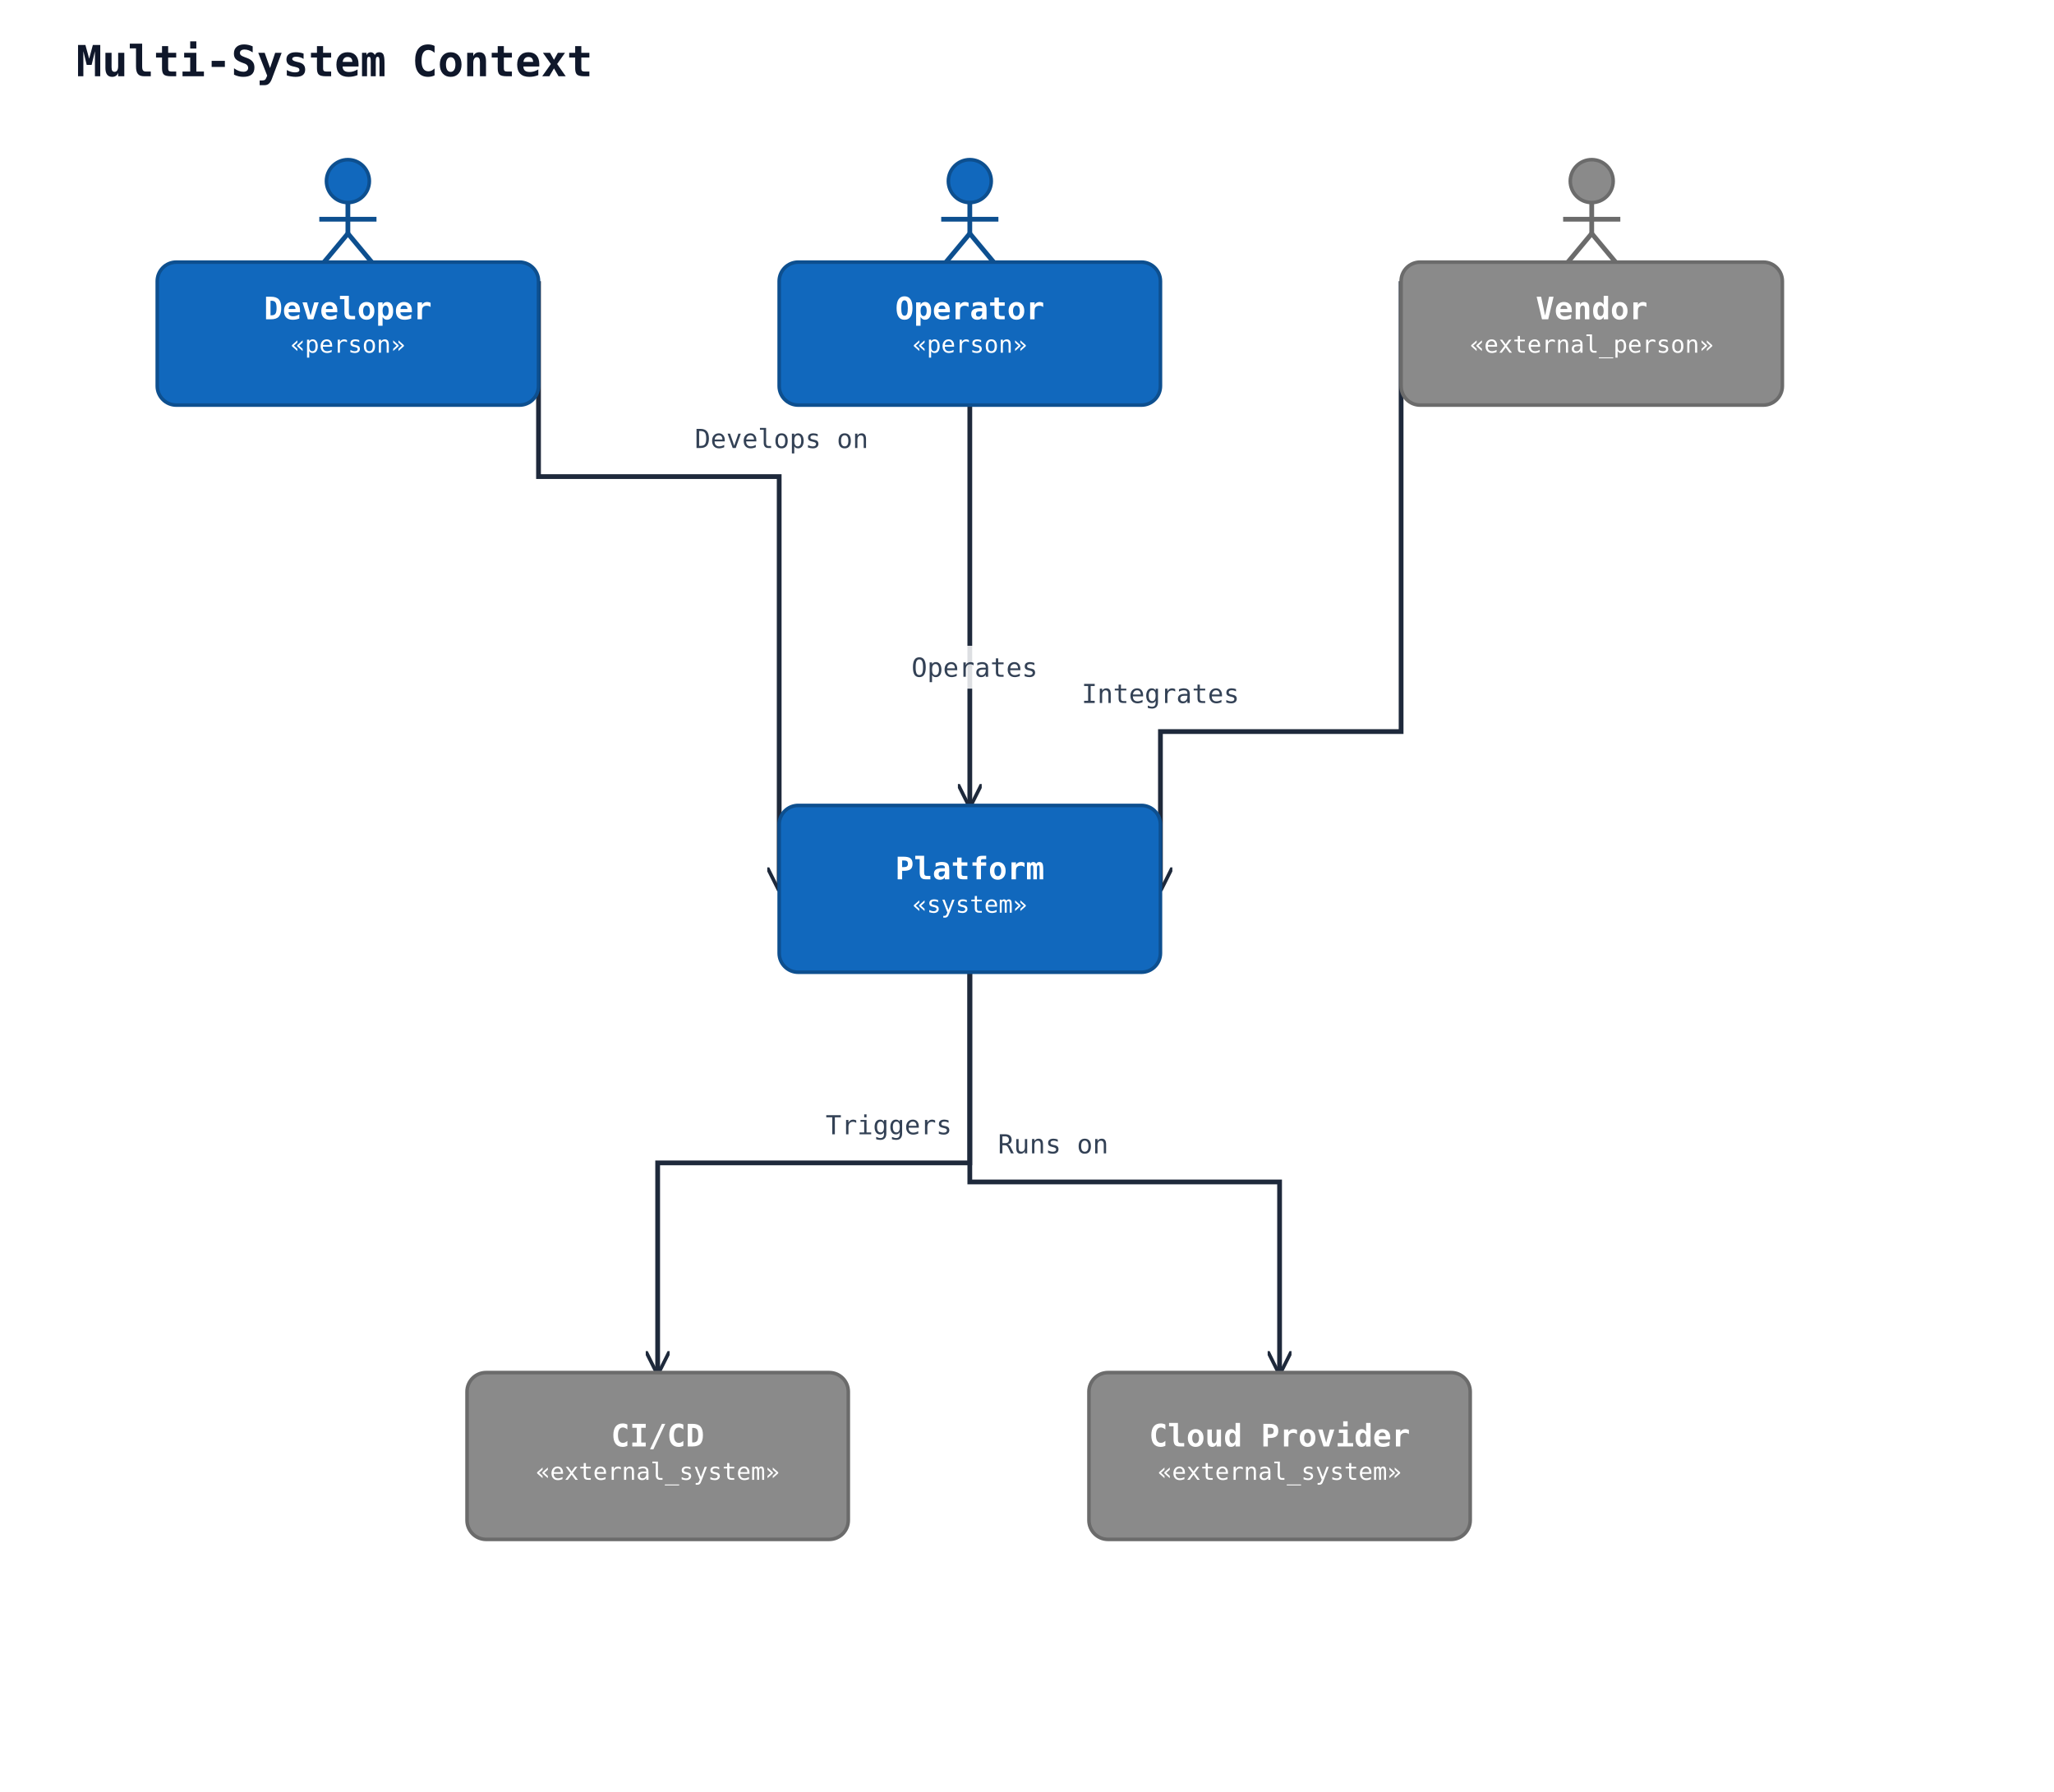
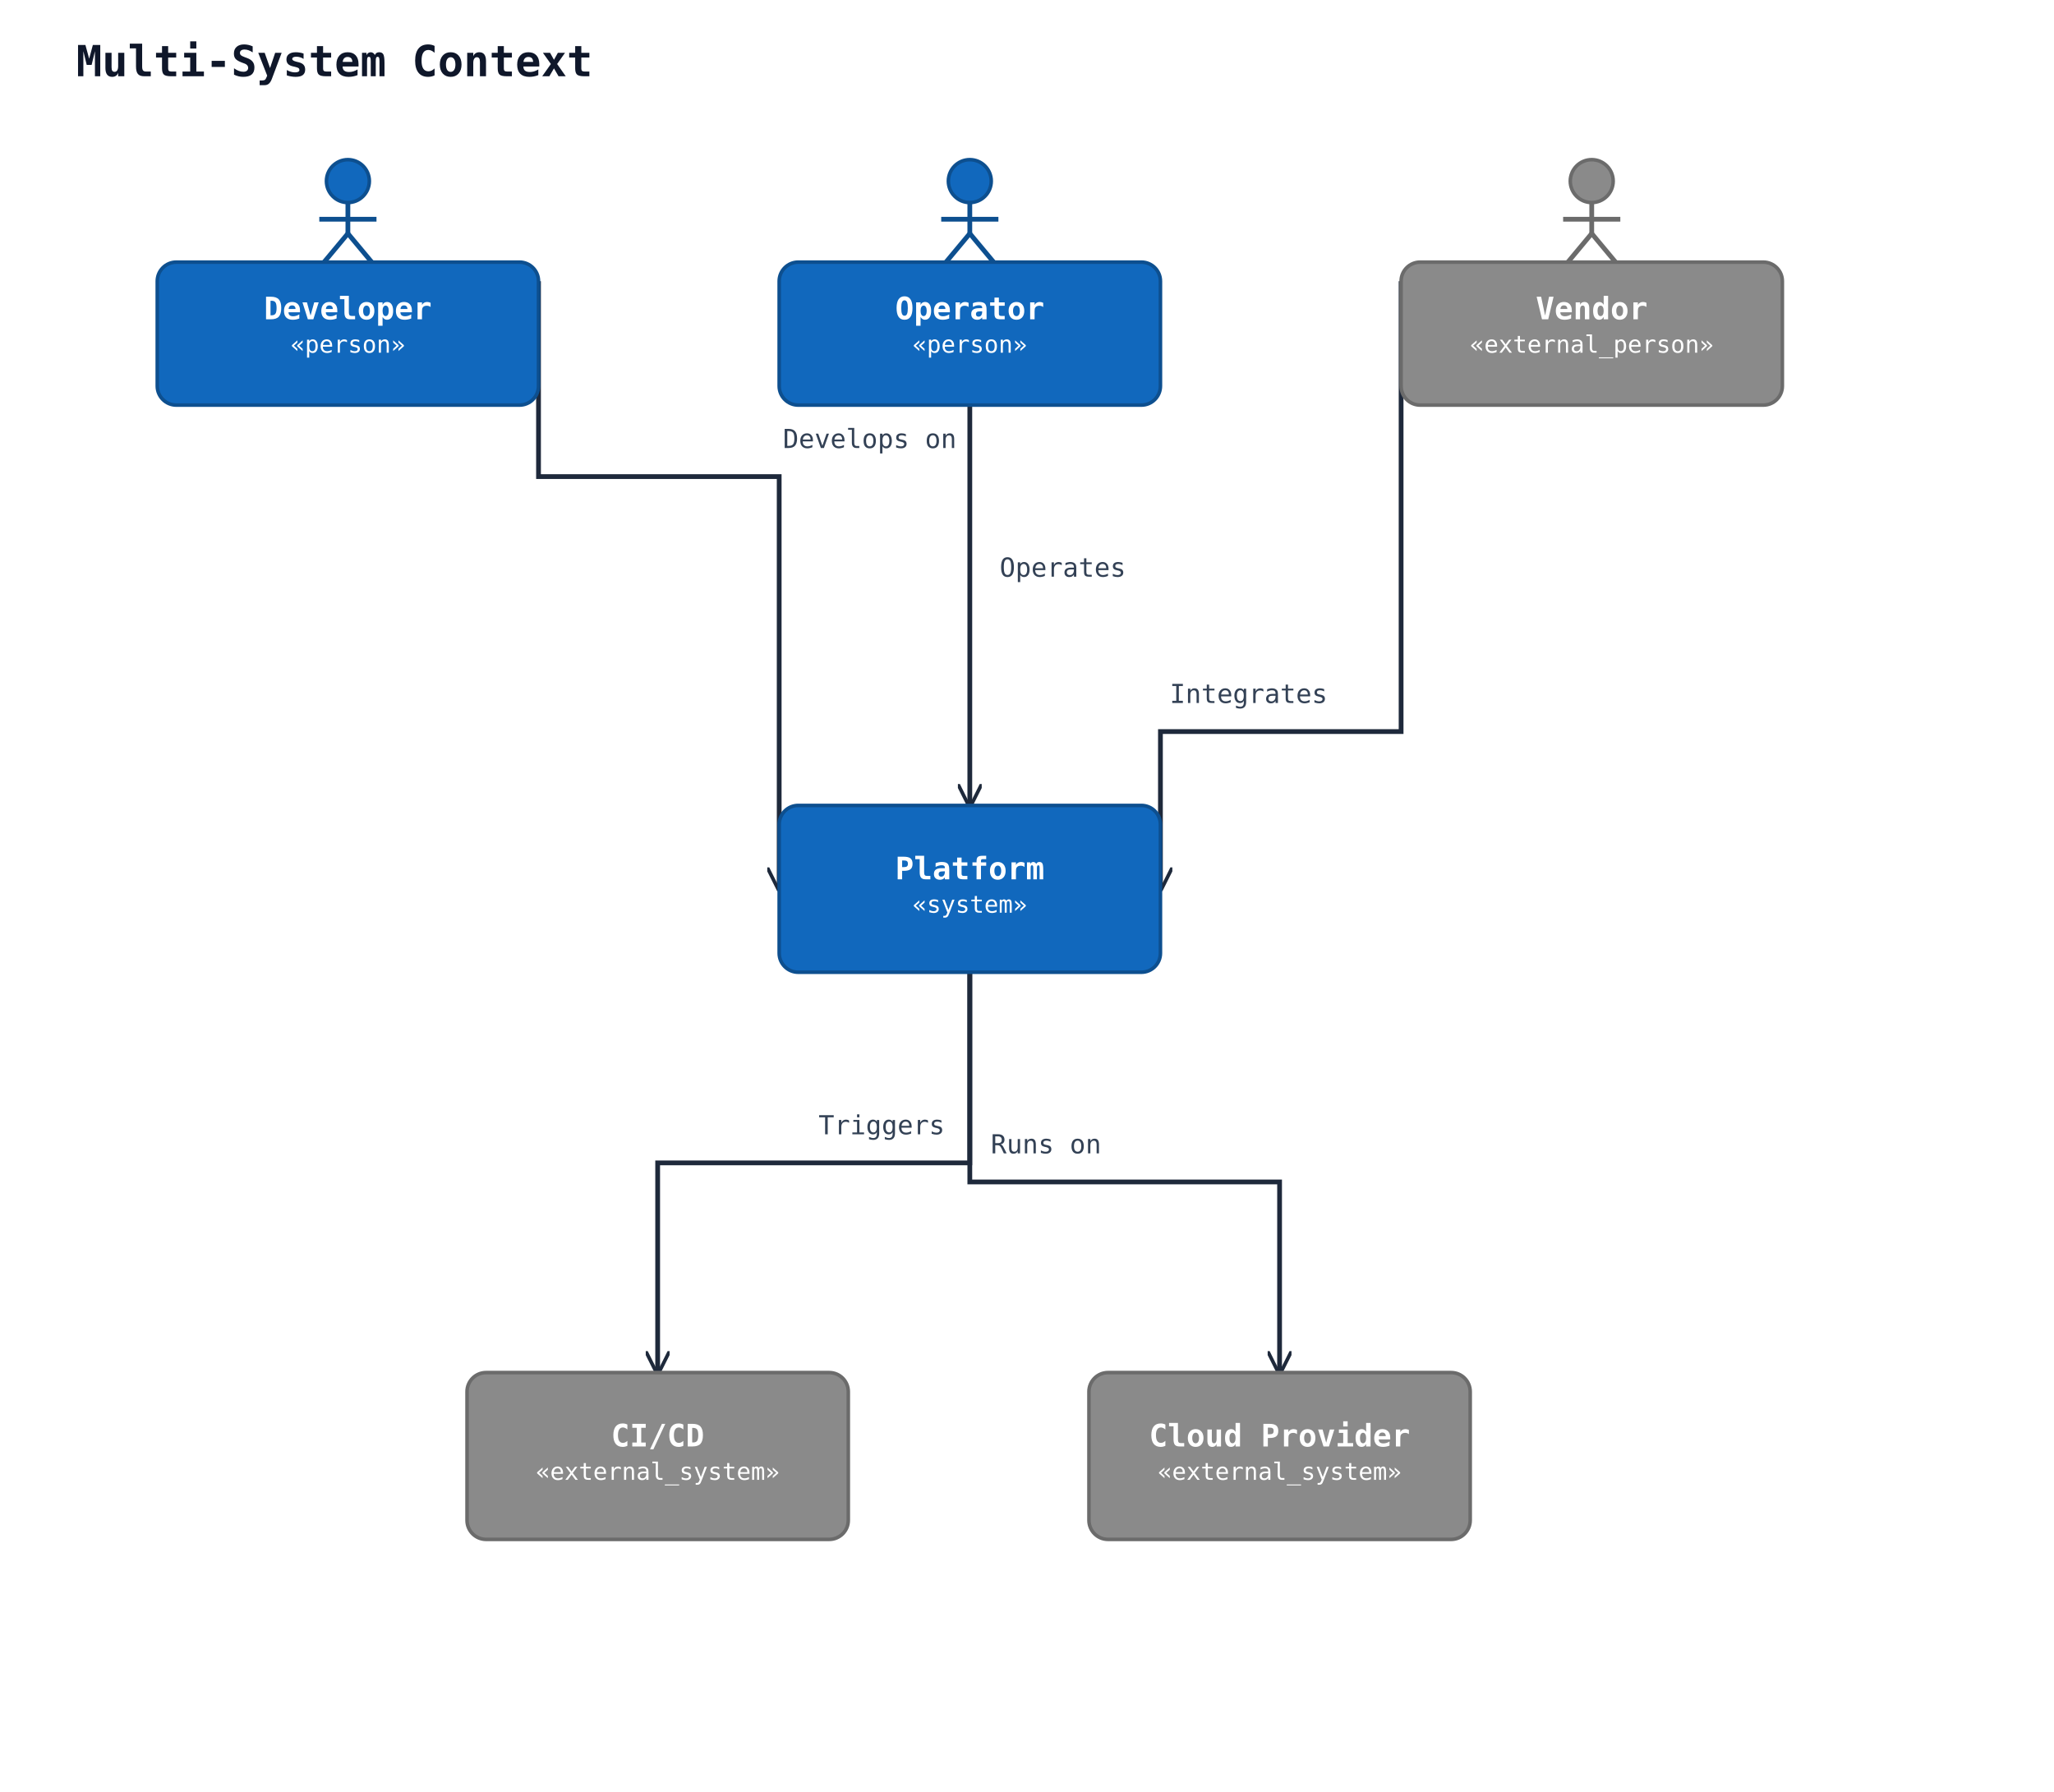
<svg xmlns="http://www.w3.org/2000/svg" width="862" height="752" viewBox="0 0 862 752" data-orientation="TopToBottom">
  <rect width="100%" height="100%" fill="#ffffff" />
  <defs>
    <marker id="arrow-open" viewBox="0 0 10 10" refX="9" refY="5" markerWidth="10" markerHeight="10" markerUnits="userSpaceOnUse" orient="auto-start-reverse">
      <path d="M0,0 L10,5 L0,10" fill="none" stroke="#1e293b" stroke-width="1.5" />
    </marker>
    <marker id="arrow-triangle" viewBox="0 0 16 16" refX="15" refY="8" markerWidth="16" markerHeight="16" markerUnits="userSpaceOnUse" orient="auto-start-reverse">
      <polygon points="0,1 14,8 0,15" fill="#ffffff" stroke="#1e293b" stroke-width="1.5" fill-rule="nonzero" />
    </marker>
    <marker id="arrow-diamond-filled" viewBox="0 0 14 10" refX="13" refY="5" markerWidth="14" markerHeight="10" markerUnits="userSpaceOnUse" orient="auto-start-reverse">
      <path d="M0,5 L7,0 L14,5 L7,10 z" fill="#1e293b" stroke="#1e293b" stroke-width="1" />
    </marker>
    <marker id="arrow-diamond-open" viewBox="0 0 14 10" refX="13" refY="5" markerWidth="14" markerHeight="10" markerUnits="userSpaceOnUse" orient="auto-start-reverse">
      <path d="M0,5 L7,0 L14,5 L7,10 z" fill="#ffffff" stroke="#1e293b" stroke-width="1" />
    </marker>
  </defs>
  <defs>
    <marker id="arrow-triangle-filled" viewBox="0 0 12 12" refX="11" refY="6" markerWidth="12" markerHeight="12" markerUnits="userSpaceOnUse" orient="auto-start-reverse">
      <polygon points="0,0 12,6 0,12" fill="#1e293b" stroke="#1e293b" stroke-width="1.5" />
    </marker>
    <marker id="arrow-box-filled" viewBox="0 0 12 12" refX="11" refY="6" markerWidth="12" markerHeight="12" markerUnits="userSpaceOnUse" orient="auto-start-reverse">
      <rect x="2" y="2" width="8" height="8" fill="#1e293b" stroke="#1e293b" stroke-width="1.5" />
    </marker>
    <marker id="arrow-plus" viewBox="0 0 12 12" refX="11" refY="6" markerWidth="12" markerHeight="12" markerUnits="userSpaceOnUse" orient="auto-start-reverse">
      <path d="M6,1 L6,11 M1,6 L11,6" fill="none" stroke="#1e293b" stroke-width="1.8" stroke-linecap="round" />
    </marker>
    <marker id="arrow-cross" viewBox="0 0 12 12" refX="11" refY="6" markerWidth="12" markerHeight="12" markerUnits="userSpaceOnUse" orient="auto-start-reverse">
      <path d="M2,2 L10,10 M10,2 L2,10" fill="none" stroke="#1e293b" stroke-width="1.8" stroke-linecap="round" />
    </marker>
    <marker id="arrow-bracket-open" viewBox="0 0 12 14" refX="11" refY="7" markerWidth="12" markerHeight="14" markerUnits="userSpaceOnUse" orient="auto-start-reverse">
      <path d="M10,1 L4,1 L4,13 L10,13" fill="none" stroke="#1e293b" stroke-width="1.8" stroke-linecap="round" stroke-linejoin="round" />
    </marker>
    <marker id="arrow-circle-open" viewBox="0 0 12 12" refX="11" refY="6" markerWidth="12" markerHeight="12" markerUnits="userSpaceOnUse" orient="auto-start-reverse">
      <circle cx="6" cy="6" r="4" fill="#ffffff" stroke="#1e293b" stroke-width="1.5" />
    </marker>
    <marker id="arrow-circle-filled" viewBox="0 0 12 12" refX="11" refY="6" markerWidth="12" markerHeight="12" markerUnits="userSpaceOnUse" orient="auto-start-reverse">
      <circle cx="6" cy="6" r="4" fill="#1e293b" stroke="#1e293b" stroke-width="1.5" />
    </marker>
    <marker id="arrow-double-open" viewBox="0 0 16 12" refX="15" refY="6" markerWidth="16" markerHeight="12" markerUnits="userSpaceOnUse" orient="auto-start-reverse">
      <path d="M0,1 L8,6 L0,11 M7,1 L15,6 L7,11" fill="none" stroke="#1e293b" stroke-width="1.5" stroke-linejoin="round" />
    </marker>
  </defs>
  <text x="32" y="32" font-family="monospace" font-size="18" font-weight="600" fill="#0f172a">Multi-System Context</text>
  <polyline class="uml-relation" data-uml-from="dev" data-uml-to="platform" data-uml-arrow="--&gt;" points="226,118 226,200 327,200 327,373" fill="none" stroke="#1e293b" stroke-width="2" marker-end="url(#arrow-open)" />
-   <text class="uml-edge-label" data-uml-label-role="edge" x="328" y="188" text-anchor="middle" font-family="monospace" font-size="11" fill="#334155">Develops on</text>
+   <text class="uml-edge-label" data-uml-label-role="edge" x="365" y="188" text-anchor="middle" font-family="monospace" font-size="11" fill="#334155">Develops on</text>
  <polyline class="uml-relation" data-uml-from="ops" data-uml-to="platform" data-uml-arrow="--&gt;" points="407,170 407,254 407,338" fill="none" stroke="#1e293b" stroke-width="2" marker-end="url(#arrow-open)" />
-   <rect class="uml-edge-label-bg" data-uml-label-role="edge-background" x="379" y="271" width="60" height="18" fill="white" opacity="0.85" />
-   <text class="uml-edge-label" data-uml-label-role="edge" x="409" y="284" text-anchor="middle" font-family="monospace" font-size="11" fill="#334155">Operates</text>
+   <text class="uml-edge-label" data-uml-label-role="edge" x="446" y="242" text-anchor="middle" font-family="monospace" font-size="11" fill="#334155">Operates</text>
  <polyline class="uml-relation" data-uml-from="vendor" data-uml-to="platform" data-uml-arrow="--&gt;" points="588,118 588,307 487,307 487,373" fill="none" stroke="#1e293b" stroke-width="2" marker-end="url(#arrow-open)" />
-   <text class="uml-edge-label" data-uml-label-role="edge" x="487" y="295" text-anchor="middle" font-family="monospace" font-size="11" fill="#334155">Integrates</text>
+   <text class="uml-edge-label" data-uml-label-role="edge" x="524" y="295" text-anchor="middle" font-family="monospace" font-size="11" fill="#334155">Integrates</text>
  <polyline class="uml-relation" data-uml-from="platform" data-uml-to="ci" data-uml-arrow="--&gt;" points="407,408 407,488 276,488 276,576" fill="none" stroke="#1e293b" stroke-width="2" marker-end="url(#arrow-open)" />
-   <text class="uml-edge-label" data-uml-label-role="edge" x="373" y="476" text-anchor="middle" font-family="monospace" font-size="11" fill="#334155">Triggers</text>
+   <text class="uml-edge-label" data-uml-label-role="edge" x="370" y="476" text-anchor="middle" font-family="monospace" font-size="11" fill="#334155">Triggers</text>
  <polyline class="uml-relation" data-uml-from="platform" data-uml-to="cloud" data-uml-arrow="--&gt;" points="407,408 407,496 537,496 537,576" fill="none" stroke="#1e293b" stroke-width="2" marker-end="url(#arrow-open)" />
-   <text class="uml-edge-label" data-uml-label-role="edge" x="442" y="484" text-anchor="middle" font-family="monospace" font-size="11" fill="#334155">Runs on</text>
+   <text class="uml-edge-label" data-uml-label-role="edge" x="439" y="484" text-anchor="middle" font-family="monospace" font-size="11" fill="#334155">Runs on</text>
  <circle cx="146" cy="76" r="9" fill="#1168bd" stroke="#0d4f8f" stroke-width="1.5" />
  <line x1="146" y1="85" x2="146" y2="98" stroke="#0d4f8f" stroke-width="2" />
  <line x1="134" y1="92" x2="158" y2="92" stroke="#0d4f8f" stroke-width="2" />
  <line x1="146" y1="98" x2="136" y2="110" stroke="#0d4f8f" stroke-width="2" />
  <line x1="146" y1="98" x2="156" y2="110" stroke="#0d4f8f" stroke-width="2" />
  <rect x="66" y="110" width="160" height="60" rx="8" ry="8" fill="#1168bd" stroke="#0d4f8f" stroke-width="1.5" />
  <text x="146" y="134" text-anchor="middle" font-family="monospace" font-size="13" font-weight="600" fill="#ffffff">Developer</text>
  <text x="146" y="148" text-anchor="middle" font-family="monospace" font-size="10" fill="#ffffff">«person»</text>
  <circle cx="407" cy="76" r="9" fill="#1168bd" stroke="#0d4f8f" stroke-width="1.5" />
  <line x1="407" y1="85" x2="407" y2="98" stroke="#0d4f8f" stroke-width="2" />
  <line x1="395" y1="92" x2="419" y2="92" stroke="#0d4f8f" stroke-width="2" />
  <line x1="407" y1="98" x2="397" y2="110" stroke="#0d4f8f" stroke-width="2" />
  <line x1="407" y1="98" x2="417" y2="110" stroke="#0d4f8f" stroke-width="2" />
  <rect x="327" y="110" width="160" height="60" rx="8" ry="8" fill="#1168bd" stroke="#0d4f8f" stroke-width="1.5" />
  <text x="407" y="134" text-anchor="middle" font-family="monospace" font-size="13" font-weight="600" fill="#ffffff">Operator</text>
  <text x="407" y="148" text-anchor="middle" font-family="monospace" font-size="10" fill="#ffffff">«person»</text>
  <circle cx="668" cy="76" r="9" fill="#8a8a8a" stroke="#6b6b6b" stroke-width="1.5" />
  <line x1="668" y1="85" x2="668" y2="98" stroke="#6b6b6b" stroke-width="2" />
  <line x1="656" y1="92" x2="680" y2="92" stroke="#6b6b6b" stroke-width="2" />
  <line x1="668" y1="98" x2="658" y2="110" stroke="#6b6b6b" stroke-width="2" />
  <line x1="668" y1="98" x2="678" y2="110" stroke="#6b6b6b" stroke-width="2" />
  <rect x="588" y="110" width="160" height="60" rx="8" ry="8" fill="#8a8a8a" stroke="#6b6b6b" stroke-width="1.5" />
  <text x="668" y="134" text-anchor="middle" font-family="monospace" font-size="13" font-weight="600" fill="#ffffff">Vendor</text>
  <text x="668" y="148" text-anchor="middle" font-family="monospace" font-size="10" fill="#ffffff">«external_person»</text>
  <rect x="327" y="338" width="160" height="70" rx="8" ry="8" fill="#1168bd" stroke="#0d4f8f" stroke-width="1.5" />
  <text x="407" y="369" text-anchor="middle" font-family="monospace" font-size="13" font-weight="600" fill="#ffffff">Platform</text>
  <text x="407" y="383" text-anchor="middle" font-family="monospace" font-size="10" fill="#ffffff">«system»</text>
  <rect x="196" y="576" width="160" height="70" rx="8" ry="8" fill="#8a8a8a" stroke="#6b6b6b" stroke-width="1.5" />
  <text x="276" y="607" text-anchor="middle" font-family="monospace" font-size="13" font-weight="600" fill="#ffffff">CI/CD</text>
  <text x="276" y="621" text-anchor="middle" font-family="monospace" font-size="10" fill="#ffffff">«external_system»</text>
  <rect x="457" y="576" width="160" height="70" rx="8" ry="8" fill="#8a8a8a" stroke="#6b6b6b" stroke-width="1.5" />
  <text x="537" y="607" text-anchor="middle" font-family="monospace" font-size="13" font-weight="600" fill="#ffffff">Cloud Provider</text>
  <text x="537" y="621" text-anchor="middle" font-family="monospace" font-size="10" fill="#ffffff">«external_system»</text>
</svg>
